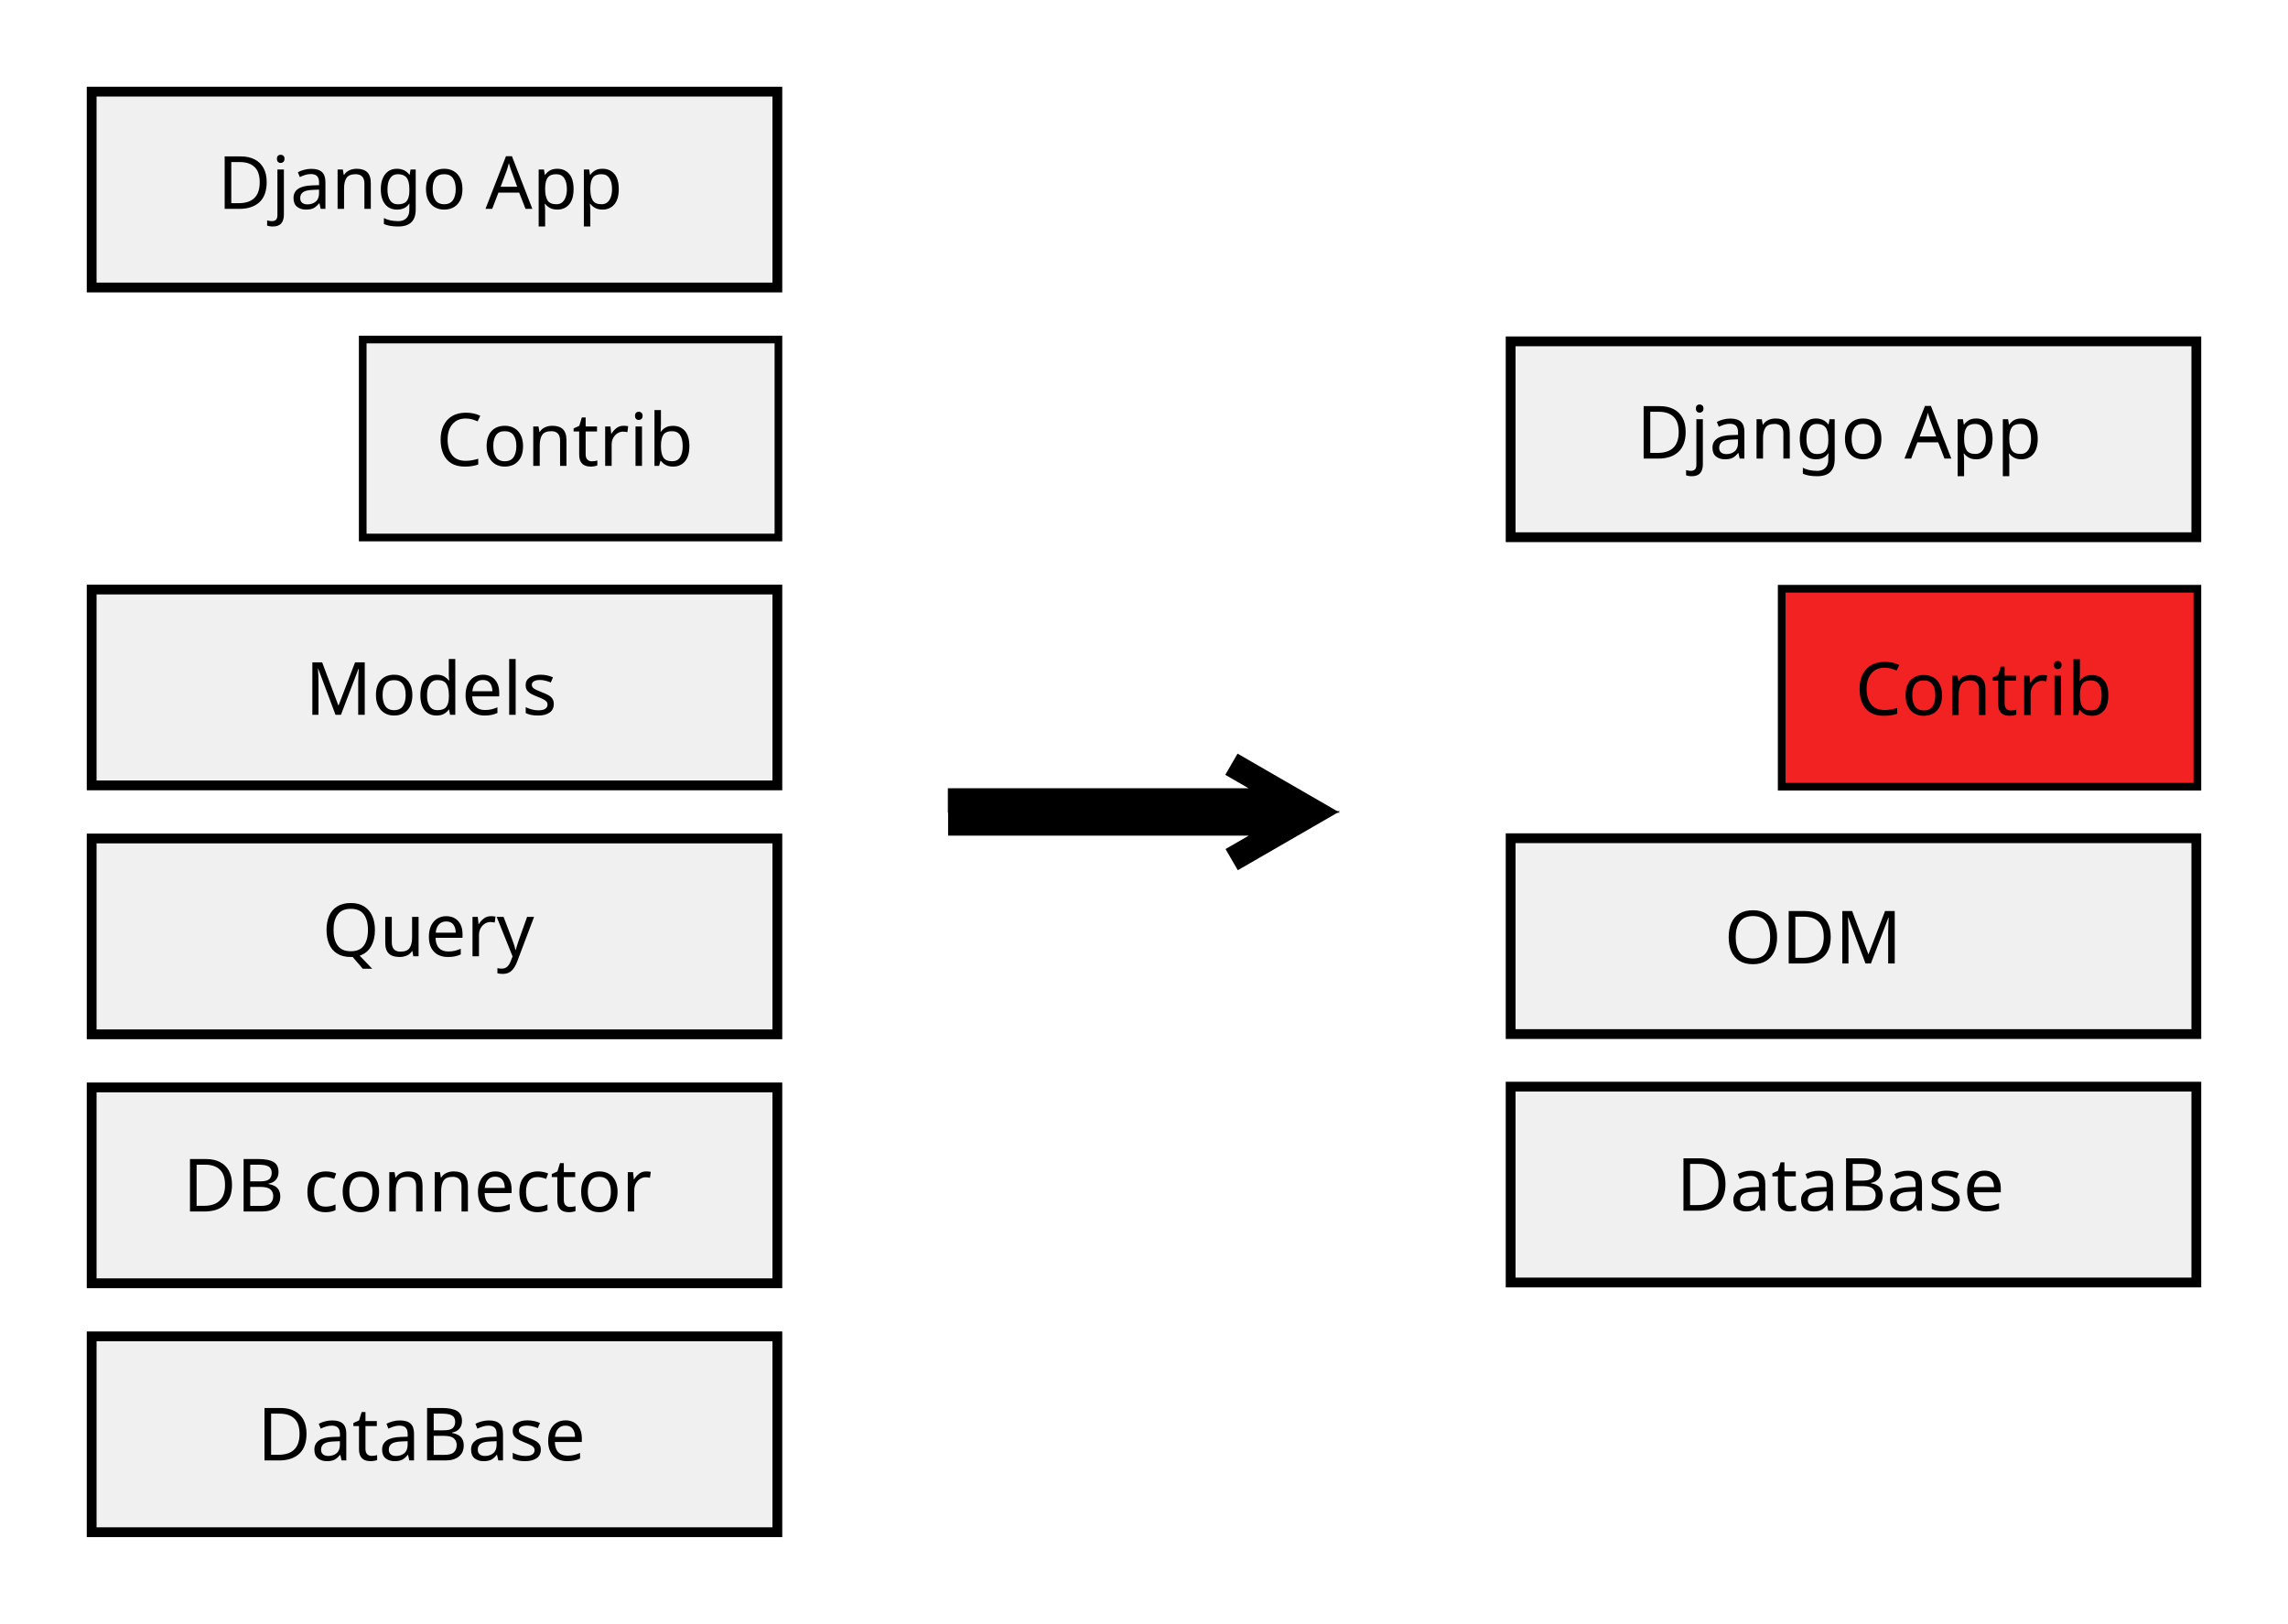
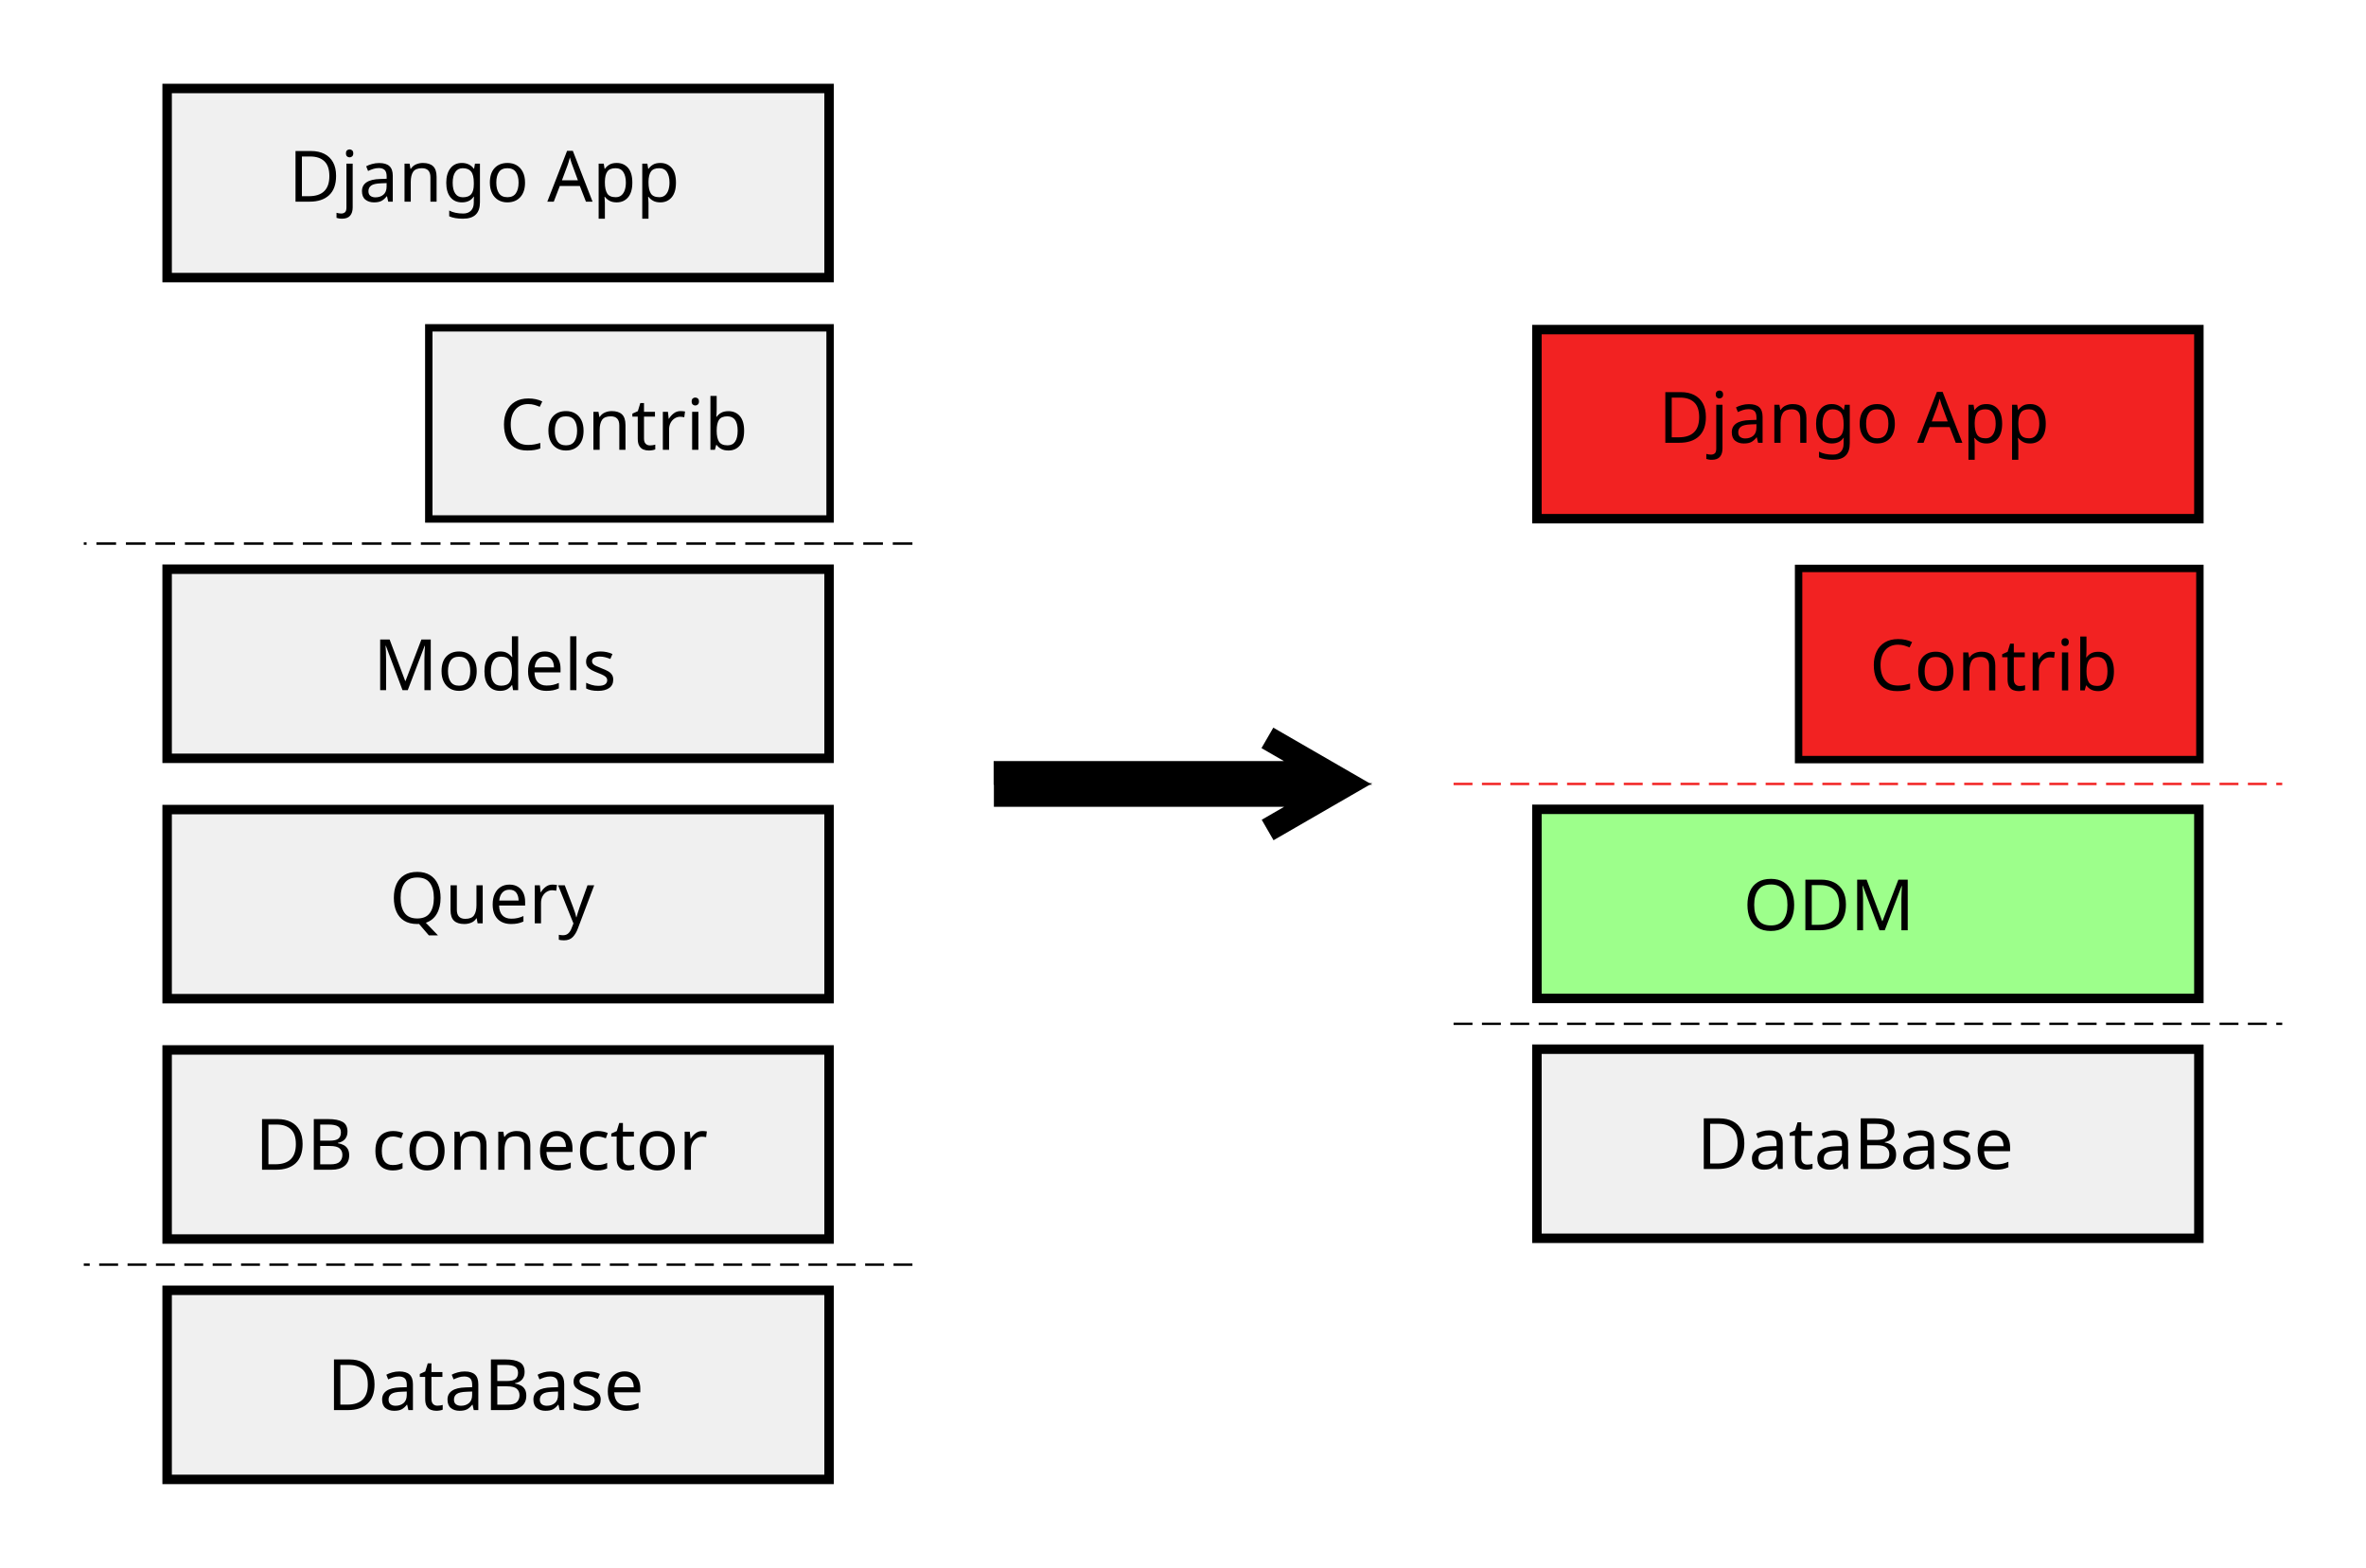
- <svg xmlns="http://www.w3.org/2000/svg" width="263.679mm" height="187.196mm" viewBox="0 0 934.295 663.292" id="svg2" version="1.1">
+ <svg xmlns="http://www.w3.org/2000/svg" width="282.453mm" height="187.196mm" viewBox="0 0 1000.818 663.292" id="svg2" version="1.1">
  <defs id="defs4" />
-   <g id="layer1" transform="translate(-214.5062,-45.09507)">
+   <g id="layer1" transform="translate(-181.2446,-45.09508)">
    <flowRoot style="font-style:normal;font-weight:normal;font-size:20px;line-height:125%;font-family:sans-serif;text-align:start;letter-spacing:0px;word-spacing:0px;text-anchor:start;fill:#000000;fill-opacity:1;stroke:none;stroke-width:1px;stroke-linecap:butt;stroke-linejoin:miter;stroke-opacity:1" id="flowRoot4341" xml:space="preserve">
      <flowRegion id="flowRegion4343">
        <rect y="147.266" x="222.234" height="127.279" width="410.122" id="rect4345" />
      </flowRegion>
      <flowPara id="flowPara4347" />
    </flowRoot>
-     <g id="g4574" transform="translate(0,-65.83411)">
-       <rect y="148.362" x="251.939" height="80" width="280" id="rect4136" style="color:#000000;clip-rule:nonzero;display:inline;overflow:visible;visibility:visible;opacity:1;isolation:auto;mix-blend-mode:normal;color-interpolation:sRGB;color-interpolation-filters:linearRGB;solid-color:#000000;solid-opacity:1;fill:#f0f0f0;fill-opacity:1;fill-rule:evenodd;stroke:#000000;stroke-width:4;stroke-linecap:butt;stroke-linejoin:miter;stroke-miterlimit:4;stroke-dasharray:none;stroke-dashoffset:0;stroke-opacity:1;color-rendering:auto;image-rendering:auto;shape-rendering:auto;text-rendering:auto;enable-background:accumulate" />
-       <text id="text4400" y="196.243" x="303.345" style="font-style:normal;font-weight:normal;font-size:20px;line-height:125%;font-family:sans-serif;text-align:start;letter-spacing:0px;word-spacing:0px;text-anchor:start;fill:#000000;fill-opacity:1;stroke:none;stroke-width:1px;stroke-linecap:butt;stroke-linejoin:miter;stroke-opacity:1" xml:space="preserve">
-         <tspan id="tspan4402" y="196.243" x="303.345">
-           <tspan id="tspan4404" style="font-size:30px" y="196.243" x="303.345">Django App</tspan>
-         </tspan>
-       </text>
-       <rect y="249.613" x="362.622" height="80.869" width="169.752" id="rect4136-6" style="color:#000000;clip-rule:nonzero;display:inline;overflow:visible;visibility:visible;opacity:1;isolation:auto;mix-blend-mode:normal;color-interpolation:sRGB;color-interpolation-filters:linearRGB;solid-color:#000000;solid-opacity:1;fill:#f0f0f0;fill-opacity:1;fill-rule:evenodd;stroke:#000000;stroke-width:3.131;stroke-linecap:butt;stroke-linejoin:miter;stroke-miterlimit:4;stroke-dasharray:none;stroke-dashoffset:0;stroke-opacity:1;color-rendering:auto;image-rendering:auto;shape-rendering:auto;text-rendering:auto;enable-background:accumulate" />
-       <text id="text4430" y="301.217" x="392.603" style="font-style:normal;font-weight:normal;font-size:20px;line-height:125%;font-family:sans-serif;text-align:start;letter-spacing:0px;word-spacing:0px;text-anchor:start;fill:#000000;fill-opacity:1;stroke:none;stroke-width:1px;stroke-linecap:butt;stroke-linejoin:miter;stroke-opacity:1" xml:space="preserve">
-         <tspan id="tspan4432" y="301.217" x="392.603">
-           <tspan id="tspan4434" style="font-size:30px" y="301.217" x="392.603">Contrib</tspan>
-         </tspan>
-       </text>
-       <rect y="351.733" x="251.939" height="80" width="280" id="rect4136-2" style="color:#000000;clip-rule:nonzero;display:inline;overflow:visible;visibility:visible;opacity:1;isolation:auto;mix-blend-mode:normal;color-interpolation:sRGB;color-interpolation-filters:linearRGB;solid-color:#000000;solid-opacity:1;fill:#f0f0f0;fill-opacity:1;fill-rule:evenodd;stroke:#000000;stroke-width:4;stroke-linecap:butt;stroke-linejoin:miter;stroke-miterlimit:4;stroke-dasharray:none;stroke-dashoffset:0;stroke-opacity:1;color-rendering:auto;image-rendering:auto;shape-rendering:auto;text-rendering:auto;enable-background:accumulate" />
-       <text id="text4424" y="402.902" x="339.154" style="font-style:normal;font-weight:normal;font-size:20px;line-height:125%;font-family:sans-serif;text-align:start;letter-spacing:0px;word-spacing:0px;text-anchor:start;fill:#000000;fill-opacity:1;stroke:none;stroke-width:1px;stroke-linecap:butt;stroke-linejoin:miter;stroke-opacity:1" xml:space="preserve">
-         <tspan id="tspan4426" y="402.902" x="339.154">
-           <tspan id="tspan4428" style="font-size:30px" y="402.902" x="339.154">Models</tspan>
-         </tspan>
-       </text>
-       <rect y="453.418" x="251.939" height="80" width="280" id="rect4136-2-5" style="color:#000000;clip-rule:nonzero;display:inline;overflow:visible;visibility:visible;opacity:1;isolation:auto;mix-blend-mode:normal;color-interpolation:sRGB;color-interpolation-filters:linearRGB;solid-color:#000000;solid-opacity:1;fill:#f0f0f0;fill-opacity:1;fill-rule:evenodd;stroke:#000000;stroke-width:4;stroke-linecap:butt;stroke-linejoin:miter;stroke-miterlimit:4;stroke-dasharray:none;stroke-dashoffset:0;stroke-opacity:1;color-rendering:auto;image-rendering:auto;shape-rendering:auto;text-rendering:auto;enable-background:accumulate" />
-       <text id="text4418" y="501.533" x="346.016" style="font-style:normal;font-weight:normal;font-size:20px;line-height:125%;font-family:sans-serif;text-align:start;letter-spacing:0px;word-spacing:0px;text-anchor:start;fill:#000000;fill-opacity:1;stroke:none;stroke-width:1px;stroke-linecap:butt;stroke-linejoin:miter;stroke-opacity:1" xml:space="preserve">
-         <tspan id="tspan4420" y="501.533" x="346.016">
-           <tspan id="tspan4422" style="font-size:30px" y="501.533" x="346.016">Query</tspan>
-         </tspan>
-       </text>
-       <rect y="555.103" x="251.939" height="80" width="280" id="rect4136-2-1" style="color:#000000;clip-rule:nonzero;display:inline;overflow:visible;visibility:visible;opacity:1;isolation:auto;mix-blend-mode:normal;color-interpolation:sRGB;color-interpolation-filters:linearRGB;solid-color:#000000;solid-opacity:1;fill:#f0f0f0;fill-opacity:1;fill-rule:evenodd;stroke:#000000;stroke-width:4;stroke-linecap:butt;stroke-linejoin:miter;stroke-miterlimit:4;stroke-dasharray:none;stroke-dashoffset:0;stroke-opacity:1;color-rendering:auto;image-rendering:auto;shape-rendering:auto;text-rendering:auto;enable-background:accumulate" />
-       <text id="text4412" y="605.782" x="289.18" style="font-style:normal;font-weight:normal;font-size:20px;line-height:125%;font-family:sans-serif;text-align:start;letter-spacing:0px;word-spacing:0px;text-anchor:start;fill:#000000;fill-opacity:1;stroke:none;stroke-width:1px;stroke-linecap:butt;stroke-linejoin:miter;stroke-opacity:1" xml:space="preserve">
-         <tspan id="tspan4414" y="605.782" x="289.18">
-           <tspan id="tspan4416" style="font-size:30px" y="605.782" x="289.18">DB connector</tspan>
-         </tspan>
-       </text>
-       <rect y="656.788" x="251.939" height="80" width="280" id="rect4136-2-1-0" style="color:#000000;clip-rule:nonzero;display:inline;overflow:visible;visibility:visible;opacity:1;isolation:auto;mix-blend-mode:normal;color-interpolation:sRGB;color-interpolation-filters:linearRGB;solid-color:#000000;solid-opacity:1;fill:#f0f0f0;fill-opacity:1;fill-rule:evenodd;stroke:#000000;stroke-width:4;stroke-linecap:butt;stroke-linejoin:miter;stroke-miterlimit:4;stroke-dasharray:none;stroke-dashoffset:0;stroke-opacity:1;color-rendering:auto;image-rendering:auto;shape-rendering:auto;text-rendering:auto;enable-background:accumulate" />
-       <text id="text4406" y="707.467" x="319.605" style="font-style:normal;font-weight:normal;font-size:20px;line-height:125%;font-family:sans-serif;text-align:start;letter-spacing:0px;word-spacing:0px;text-anchor:start;fill:#000000;fill-opacity:1;stroke:none;stroke-width:1px;stroke-linecap:butt;stroke-linejoin:miter;stroke-opacity:1" xml:space="preserve">
-         <tspan id="tspan4408" y="707.467" x="319.605">
-           <tspan id="tspan4410" style="font-size:30px" y="707.467" x="319.605">DataBase</tspan>
+     <rect style="color:#000000;clip-rule:nonzero;display:inline;overflow:visible;visibility:visible;opacity:1;isolation:auto;mix-blend-mode:normal;color-interpolation:sRGB;color-interpolation-filters:linearRGB;solid-color:#000000;solid-opacity:1;fill:#f0f0f0;fill-opacity:1;fill-rule:evenodd;stroke:#000000;stroke-width:4;stroke-linecap:butt;stroke-linejoin:miter;stroke-miterlimit:4;stroke-dasharray:none;stroke-dashoffset:0;stroke-opacity:1;color-rendering:auto;image-rendering:auto;shape-rendering:auto;text-rendering:auto;enable-background:accumulate" id="rect4136" width="280" height="80" x="251.939" y="82.528" />
+     <text xml:space="preserve" style="font-style:normal;font-weight:normal;font-size:20px;line-height:125%;font-family:sans-serif;text-align:start;letter-spacing:0px;word-spacing:0px;text-anchor:start;fill:#000000;fill-opacity:1;stroke:none;stroke-width:1px;stroke-linecap:butt;stroke-linejoin:miter;stroke-opacity:1" x="303.345" y="130.409" id="text4400">
+       <tspan x="303.345" y="130.409" id="tspan4402">
+         <tspan x="303.345" y="130.409" style="font-size:30px" id="tspan4404">Django App</tspan>
+       </tspan>
+     </text>
+     <g id="g4313">
+       <rect y="183.779" x="362.622" height="80.869" width="169.752" id="rect4136-6" style="color:#000000;clip-rule:nonzero;display:inline;overflow:visible;visibility:visible;opacity:1;isolation:auto;mix-blend-mode:normal;color-interpolation:sRGB;color-interpolation-filters:linearRGB;solid-color:#000000;solid-opacity:1;fill:#f0f0f0;fill-opacity:1;fill-rule:evenodd;stroke:#000000;stroke-width:3.131;stroke-linecap:butt;stroke-linejoin:miter;stroke-miterlimit:4;stroke-dasharray:none;stroke-dashoffset:0;stroke-opacity:1;color-rendering:auto;image-rendering:auto;shape-rendering:auto;text-rendering:auto;enable-background:accumulate" />
+       <text id="text4430" y="235.383" x="392.603" style="font-style:normal;font-weight:normal;font-size:20px;line-height:125%;font-family:sans-serif;text-align:start;letter-spacing:0px;word-spacing:0px;text-anchor:start;fill:#000000;fill-opacity:1;stroke:none;stroke-width:1px;stroke-linecap:butt;stroke-linejoin:miter;stroke-opacity:1" xml:space="preserve">
+         <tspan id="tspan4432" y="235.383" x="392.603">
+           <tspan id="tspan4434" style="font-size:30px" y="235.383" x="392.603">Contrib</tspan>
        </tspan>
      </text>
    </g>
-     <g id="g4694">
-       <g transform="translate(-1.8984375e-5,41.38133)" id="g4526">
-         <rect style="color:#000000;clip-rule:nonzero;display:inline;overflow:visible;visibility:visible;opacity:1;isolation:auto;mix-blend-mode:normal;color-interpolation:sRGB;color-interpolation-filters:linearRGB;solid-color:#000000;solid-opacity:1;fill:#f0f0f0;fill-opacity:1;fill-rule:evenodd;stroke:#000000;stroke-width:4;stroke-linecap:butt;stroke-linejoin:miter;stroke-miterlimit:4;stroke-dasharray:none;stroke-dashoffset:0;stroke-opacity:1;color-rendering:auto;image-rendering:auto;shape-rendering:auto;text-rendering:auto;enable-background:accumulate" id="rect4136-9" width="280" height="80" x="831.368" y="143.147" />
-         <text xml:space="preserve" style="font-style:normal;font-weight:normal;font-size:20px;line-height:125%;font-family:sans-serif;text-align:start;letter-spacing:0px;word-spacing:0px;text-anchor:start;fill:#000000;fill-opacity:1;stroke:none;stroke-width:1px;stroke-linecap:butt;stroke-linejoin:miter;stroke-opacity:1" x="882.774" y="191.028" id="text4400-4">
-           <tspan x="882.774" y="191.028" id="tspan4402-6">
-             <tspan x="882.774" y="191.028" style="font-size:30px" id="tspan4404-3">Django App</tspan>
-           </tspan>
-         </text>
-       </g>
+     <g id="g4319">
+       <rect y="285.899" x="251.939" height="80" width="280" id="rect4136-2" style="color:#000000;clip-rule:nonzero;display:inline;overflow:visible;visibility:visible;opacity:1;isolation:auto;mix-blend-mode:normal;color-interpolation:sRGB;color-interpolation-filters:linearRGB;solid-color:#000000;solid-opacity:1;fill:#f0f0f0;fill-opacity:1;fill-rule:evenodd;stroke:#000000;stroke-width:4;stroke-linecap:butt;stroke-linejoin:miter;stroke-miterlimit:4;stroke-dasharray:none;stroke-dashoffset:0;stroke-opacity:1;color-rendering:auto;image-rendering:auto;shape-rendering:auto;text-rendering:auto;enable-background:accumulate" />
+       <text id="text4424" y="337.068" x="339.154" style="font-style:normal;font-weight:normal;font-size:20px;line-height:125%;font-family:sans-serif;text-align:start;letter-spacing:0px;word-spacing:0px;text-anchor:start;fill:#000000;fill-opacity:1;stroke:none;stroke-width:1px;stroke-linecap:butt;stroke-linejoin:miter;stroke-opacity:1" xml:space="preserve">
+         <tspan id="tspan4426" y="337.068" x="339.154">
+           <tspan id="tspan4428" style="font-size:30px" y="337.068" x="339.154">Models</tspan>
+         </tspan>
+       </text>
+     </g>
+     <rect style="color:#000000;clip-rule:nonzero;display:inline;overflow:visible;visibility:visible;opacity:1;isolation:auto;mix-blend-mode:normal;color-interpolation:sRGB;color-interpolation-filters:linearRGB;solid-color:#000000;solid-opacity:1;fill:#f0f0f0;fill-opacity:1;fill-rule:evenodd;stroke:#000000;stroke-width:4;stroke-linecap:butt;stroke-linejoin:miter;stroke-miterlimit:4;stroke-dasharray:none;stroke-dashoffset:0;stroke-opacity:1;color-rendering:auto;image-rendering:auto;shape-rendering:auto;text-rendering:auto;enable-background:accumulate" id="rect4136-2-5" width="280" height="80" x="251.939" y="387.584" />
+     <text xml:space="preserve" style="font-style:normal;font-weight:normal;font-size:20px;line-height:125%;font-family:sans-serif;text-align:start;letter-spacing:0px;word-spacing:0px;text-anchor:start;fill:#000000;fill-opacity:1;stroke:none;stroke-width:1px;stroke-linecap:butt;stroke-linejoin:miter;stroke-opacity:1" x="346.016" y="435.699" id="text4418">
+       <tspan x="346.016" y="435.699" id="tspan4420">
+         <tspan x="346.016" y="435.699" style="font-size:30px" id="tspan4422">Query</tspan>
+       </tspan>
+     </text>
+     <rect style="color:#000000;clip-rule:nonzero;display:inline;overflow:visible;visibility:visible;opacity:1;isolation:auto;mix-blend-mode:normal;color-interpolation:sRGB;color-interpolation-filters:linearRGB;solid-color:#000000;solid-opacity:1;fill:#f0f0f0;fill-opacity:1;fill-rule:evenodd;stroke:#000000;stroke-width:4;stroke-linecap:butt;stroke-linejoin:miter;stroke-miterlimit:4;stroke-dasharray:none;stroke-dashoffset:0;stroke-opacity:1;color-rendering:auto;image-rendering:auto;shape-rendering:auto;text-rendering:auto;enable-background:accumulate" id="rect4136-2-1" width="280" height="80" x="251.939" y="489.269" />
+     <text xml:space="preserve" style="font-style:normal;font-weight:normal;font-size:20px;line-height:125%;font-family:sans-serif;text-align:start;letter-spacing:0px;word-spacing:0px;text-anchor:start;fill:#000000;fill-opacity:1;stroke:none;stroke-width:1px;stroke-linecap:butt;stroke-linejoin:miter;stroke-opacity:1" x="289.18" y="539.948" id="text4412">
+       <tspan x="289.18" y="539.948" id="tspan4414">
+         <tspan x="289.18" y="539.948" style="font-size:30px" id="tspan4416">DB connector</tspan>
+       </tspan>
+     </text>
+     <rect style="color:#000000;clip-rule:nonzero;display:inline;overflow:visible;visibility:visible;opacity:1;isolation:auto;mix-blend-mode:normal;color-interpolation:sRGB;color-interpolation-filters:linearRGB;solid-color:#000000;solid-opacity:1;fill:#f0f0f0;fill-opacity:1;fill-rule:evenodd;stroke:#000000;stroke-width:4;stroke-linecap:butt;stroke-linejoin:miter;stroke-miterlimit:4;stroke-dasharray:none;stroke-dashoffset:0;stroke-opacity:1;color-rendering:auto;image-rendering:auto;shape-rendering:auto;text-rendering:auto;enable-background:accumulate" id="rect4136-2-1-0" width="280" height="80" x="251.939" y="590.954" />
+     <text xml:space="preserve" style="font-style:normal;font-weight:normal;font-size:20px;line-height:125%;font-family:sans-serif;text-align:start;letter-spacing:0px;word-spacing:0px;text-anchor:start;fill:#000000;fill-opacity:1;stroke:none;stroke-width:1px;stroke-linecap:butt;stroke-linejoin:miter;stroke-opacity:1" x="319.605" y="641.633" id="text4406">
+       <tspan x="319.605" y="641.633" id="tspan4408">
+         <tspan x="319.605" y="641.633" style="font-size:30px" id="tspan4410">DataBase</tspan>
+       </tspan>
+     </text>
+     <rect style="color:#000000;clip-rule:nonzero;display:inline;overflow:visible;visibility:visible;opacity:1;isolation:auto;mix-blend-mode:normal;color-interpolation:sRGB;color-interpolation-filters:linearRGB;solid-color:#000000;solid-opacity:1;fill:#f22222;fill-opacity:1;fill-rule:evenodd;stroke:#000000;stroke-width:4;stroke-linecap:butt;stroke-linejoin:miter;stroke-miterlimit:4;stroke-dasharray:none;stroke-dashoffset:0;stroke-opacity:1;color-rendering:auto;image-rendering:auto;shape-rendering:auto;text-rendering:auto;enable-background:accumulate" id="rect4136-9" width="280" height="80" x="831.368" y="184.528" />
+     <text xml:space="preserve" style="font-style:normal;font-weight:normal;font-size:20px;line-height:125%;font-family:sans-serif;text-align:start;letter-spacing:0px;word-spacing:0px;text-anchor:start;fill:#000000;fill-opacity:1;stroke:none;stroke-width:1px;stroke-linecap:butt;stroke-linejoin:miter;stroke-opacity:1" x="882.774" y="232.409" id="text4400-4">
+       <tspan x="882.774" y="232.409" id="tspan4402-6">
+         <tspan x="882.774" y="232.409" style="font-size:30px" id="tspan4404-3">Django App</tspan>
+       </tspan>
+     </text>
+     <g id="g4226">
      <rect y="285.569" x="942.05" height="80.869" width="169.752" id="rect4136-6-2" style="color:#000000;clip-rule:nonzero;display:inline;overflow:visible;visibility:visible;opacity:1;isolation:auto;mix-blend-mode:normal;color-interpolation:sRGB;color-interpolation-filters:linearRGB;solid-color:#000000;solid-opacity:1;fill:#f22222;fill-opacity:1;fill-rule:evenodd;stroke:#000000;stroke-width:3.131;stroke-linecap:butt;stroke-linejoin:miter;stroke-miterlimit:4;stroke-dasharray:none;stroke-dashoffset:0;stroke-opacity:1;color-rendering:auto;image-rendering:auto;shape-rendering:auto;text-rendering:auto;enable-background:accumulate" />
      <text id="text4430-2" y="337.173" x="972.031" style="font-style:normal;font-weight:normal;font-size:20px;line-height:125%;font-family:sans-serif;text-align:start;letter-spacing:0px;word-spacing:0px;text-anchor:start;fill:#000000;fill-opacity:1;stroke:none;stroke-width:1px;stroke-linecap:butt;stroke-linejoin:miter;stroke-opacity:1" xml:space="preserve">
        <tspan id="tspan4432-8" y="337.173" x="972.031">
          <tspan id="tspan4434-2" style="font-size:30px" y="337.173" x="972.031">Contrib</tspan>
        </tspan>
      </text>
-       <g transform="translate(-1.8984375e-5,40.96159)" id="g4538">
-         <rect style="color:#000000;clip-rule:nonzero;display:inline;overflow:visible;visibility:visible;opacity:1;isolation:auto;mix-blend-mode:normal;color-interpolation:sRGB;color-interpolation-filters:linearRGB;solid-color:#000000;solid-opacity:1;fill:#f0f0f0;fill-opacity:1;fill-rule:evenodd;stroke:#000000;stroke-width:4;stroke-linecap:butt;stroke-linejoin:miter;stroke-miterlimit:4;stroke-dasharray:none;stroke-dashoffset:0;stroke-opacity:1;color-rendering:auto;image-rendering:auto;shape-rendering:auto;text-rendering:auto;enable-background:accumulate" id="rect4136-2-7" width="280" height="80" x="831.368" y="346.517" />
-         <text xml:space="preserve" style="font-style:normal;font-weight:normal;font-size:20px;line-height:125%;font-family:sans-serif;text-align:start;letter-spacing:0px;word-spacing:0px;text-anchor:start;fill:#000000;fill-opacity:1;stroke:none;stroke-width:1px;stroke-linecap:butt;stroke-linejoin:miter;stroke-opacity:1" x="918.582" y="397.687" id="text4424-1">
-           <tspan x="918.582" y="397.687" id="tspan4426-4">
-             <tspan x="918.582" y="397.687" style="font-size:30px" id="tspan4428-7">ODM</tspan>
+     </g>
+     <g id="g4247">
+       <rect y="387.479" x="831.368" height="80" width="280" id="rect4136-2-7" style="color:#000000;clip-rule:nonzero;display:inline;overflow:visible;visibility:visible;opacity:1;isolation:auto;mix-blend-mode:normal;color-interpolation:sRGB;color-interpolation-filters:linearRGB;solid-color:#000000;solid-opacity:1;fill:#9dff8b;fill-opacity:1;fill-rule:evenodd;stroke:#000000;stroke-width:4;stroke-linecap:butt;stroke-linejoin:miter;stroke-miterlimit:4;stroke-dasharray:none;stroke-dashoffset:0;stroke-opacity:1;color-rendering:auto;image-rendering:auto;shape-rendering:auto;text-rendering:auto;enable-background:accumulate" />
+       <text id="text4424-1" y="438.648" x="918.582" style="font-style:normal;font-weight:normal;font-size:20px;line-height:125%;font-family:sans-serif;text-align:start;letter-spacing:0px;word-spacing:0px;text-anchor:start;fill:#000000;fill-opacity:1;stroke:none;stroke-width:1px;stroke-linecap:butt;stroke-linejoin:miter;stroke-opacity:1" xml:space="preserve">
+         <tspan id="tspan4426-4" y="438.648" x="918.582">
+           <tspan id="tspan4428-7" style="font-size:30px" y="438.648" x="918.582">ODM</tspan>
+         </tspan>
+       </text>
+     </g>
+     <g id="g4544" transform="translate(-1.8984375e-5,41.38133)">
+       <g transform="translate(0,-204)" id="g4520">
+         <rect style="color:#000000;clip-rule:nonzero;display:inline;overflow:visible;visibility:visible;opacity:1;isolation:auto;mix-blend-mode:normal;color-interpolation:sRGB;color-interpolation-filters:linearRGB;solid-color:#000000;solid-opacity:1;fill:#f0f0f0;fill-opacity:1;fill-rule:evenodd;stroke:#000000;stroke-width:4;stroke-linecap:butt;stroke-linejoin:miter;stroke-miterlimit:4;stroke-dasharray:none;stroke-dashoffset:0;stroke-opacity:1;color-rendering:auto;image-rendering:auto;shape-rendering:auto;text-rendering:auto;enable-background:accumulate" id="rect4136-2-1-0-2" width="280" height="80" x="831.368" y="651.573" />
+         <text xml:space="preserve" style="font-style:normal;font-weight:normal;font-size:20px;line-height:125%;font-family:sans-serif;text-align:start;letter-spacing:0px;word-spacing:0px;text-anchor:start;fill:#000000;fill-opacity:1;stroke:none;stroke-width:1px;stroke-linecap:butt;stroke-linejoin:miter;stroke-opacity:1" x="899.034" y="702.252" id="text4406-5">
+           <tspan x="899.034" y="702.252" id="tspan4408-4">
+             <tspan x="899.034" y="702.252" style="font-size:30px" id="tspan4410-9">DataBase</tspan>
          </tspan>
        </text>
      </g>
-       <g transform="translate(-1.8984375e-5,41.38133)" id="g4544">
-         <g id="g4520" transform="translate(0,-204)">
-           <rect y="651.573" x="831.368" height="80" width="280" id="rect4136-2-1-0-2" style="color:#000000;clip-rule:nonzero;display:inline;overflow:visible;visibility:visible;opacity:1;isolation:auto;mix-blend-mode:normal;color-interpolation:sRGB;color-interpolation-filters:linearRGB;solid-color:#000000;solid-opacity:1;fill:#f0f0f0;fill-opacity:1;fill-rule:evenodd;stroke:#000000;stroke-width:4;stroke-linecap:butt;stroke-linejoin:miter;stroke-miterlimit:4;stroke-dasharray:none;stroke-dashoffset:0;stroke-opacity:1;color-rendering:auto;image-rendering:auto;shape-rendering:auto;text-rendering:auto;enable-background:accumulate" />
-           <text id="text4406-5" y="702.252" x="899.034" style="font-style:normal;font-weight:normal;font-size:20px;line-height:125%;font-family:sans-serif;text-align:start;letter-spacing:0px;word-spacing:0px;text-anchor:start;fill:#000000;fill-opacity:1;stroke:none;stroke-width:1px;stroke-linecap:butt;stroke-linejoin:miter;stroke-opacity:1" xml:space="preserve">
-             <tspan id="tspan4408-4" y="702.252" x="899.034">
-               <tspan id="tspan4410-9" style="font-size:30px" y="702.252" x="899.034">DataBase</tspan>
-             </tspan>
-           </text>
-         </g>
-       </g>
    </g>
+     <path id="path4224" d="m 796.106,376.741 350.523,0" style="fill:none;fill-opacity:1;fill-rule:evenodd;stroke:#f22222;stroke-width:1;stroke-linecap:butt;stroke-linejoin:miter;stroke-miterlimit:4;stroke-dasharray:8, 4;stroke-dashoffset:0;stroke-opacity:1" />
+     <path id="path4224-2" d="m 796.106,478.217 350.523,0" style="fill:none;fill-opacity:1;fill-rule:evenodd;stroke:#000000;stroke-width:1;stroke-linecap:butt;stroke-linejoin:miter;stroke-miterlimit:4;stroke-dasharray:8, 4;stroke-dashoffset:0;stroke-opacity:1" />
+     <path id="path4163" d="m 567.201,275.056 c 0,0 0,0 -50.391,-5e-5 l 0,0 -250.657,0 -49.475,0" style="color:#000000;clip-rule:nonzero;display:inline;overflow:visible;visibility:visible;opacity:1;isolation:auto;mix-blend-mode:normal;color-interpolation:sRGB;color-interpolation-filters:linearRGB;solid-color:#000000;solid-opacity:1;fill:none;fill-opacity:1;fill-rule:evenodd;stroke:#000000;stroke-width:1.04;stroke-linecap:butt;stroke-linejoin:miter;stroke-miterlimit:4;stroke-dasharray:8.317, 4.159;stroke-dashoffset:0;stroke-opacity:1;color-rendering:auto;image-rendering:auto;shape-rendering:auto;text-rendering:auto;enable-background:accumulate" />
+     <path id="path4163-4" d="m 567.201,580.112 -45.287,0 0,0 -256.266,0 -48.97,0" style="color:#000000;clip-rule:nonzero;display:inline;overflow:visible;visibility:visible;opacity:1;isolation:auto;mix-blend-mode:normal;color-interpolation:sRGB;color-interpolation-filters:linearRGB;solid-color:#000000;solid-opacity:1;fill:none;fill-opacity:1;fill-rule:evenodd;stroke:#000000;stroke-width:1;stroke-linecap:butt;stroke-linejoin:miter;stroke-miterlimit:4;stroke-dasharray:8, 4;stroke-dashoffset:0;stroke-opacity:1;color-rendering:auto;image-rendering:auto;shape-rendering:auto;text-rendering:auto;enable-background:accumulate" />
    <g id="g4619" transform="translate(0.192095,14.70002)">
      <path id="path4600" d="m 601.368,357.36 141.429,0 -25.637,-14.802" style="fill:none;fill-rule:evenodd;stroke:#000000;stroke-width:10;stroke-linecap:butt;stroke-linejoin:miter;stroke-miterlimit:4;stroke-dasharray:none;stroke-opacity:1" />
      <path id="path4600-5" d="m 601.466,366.723 141.429,0 -25.637,14.802" style="fill:none;fill-rule:evenodd;stroke:#000000;stroke-width:10;stroke-linecap:butt;stroke-linejoin:miter;stroke-miterlimit:4;stroke-dasharray:none;stroke-opacity:1" />
    </g>
  </g>
</svg>
